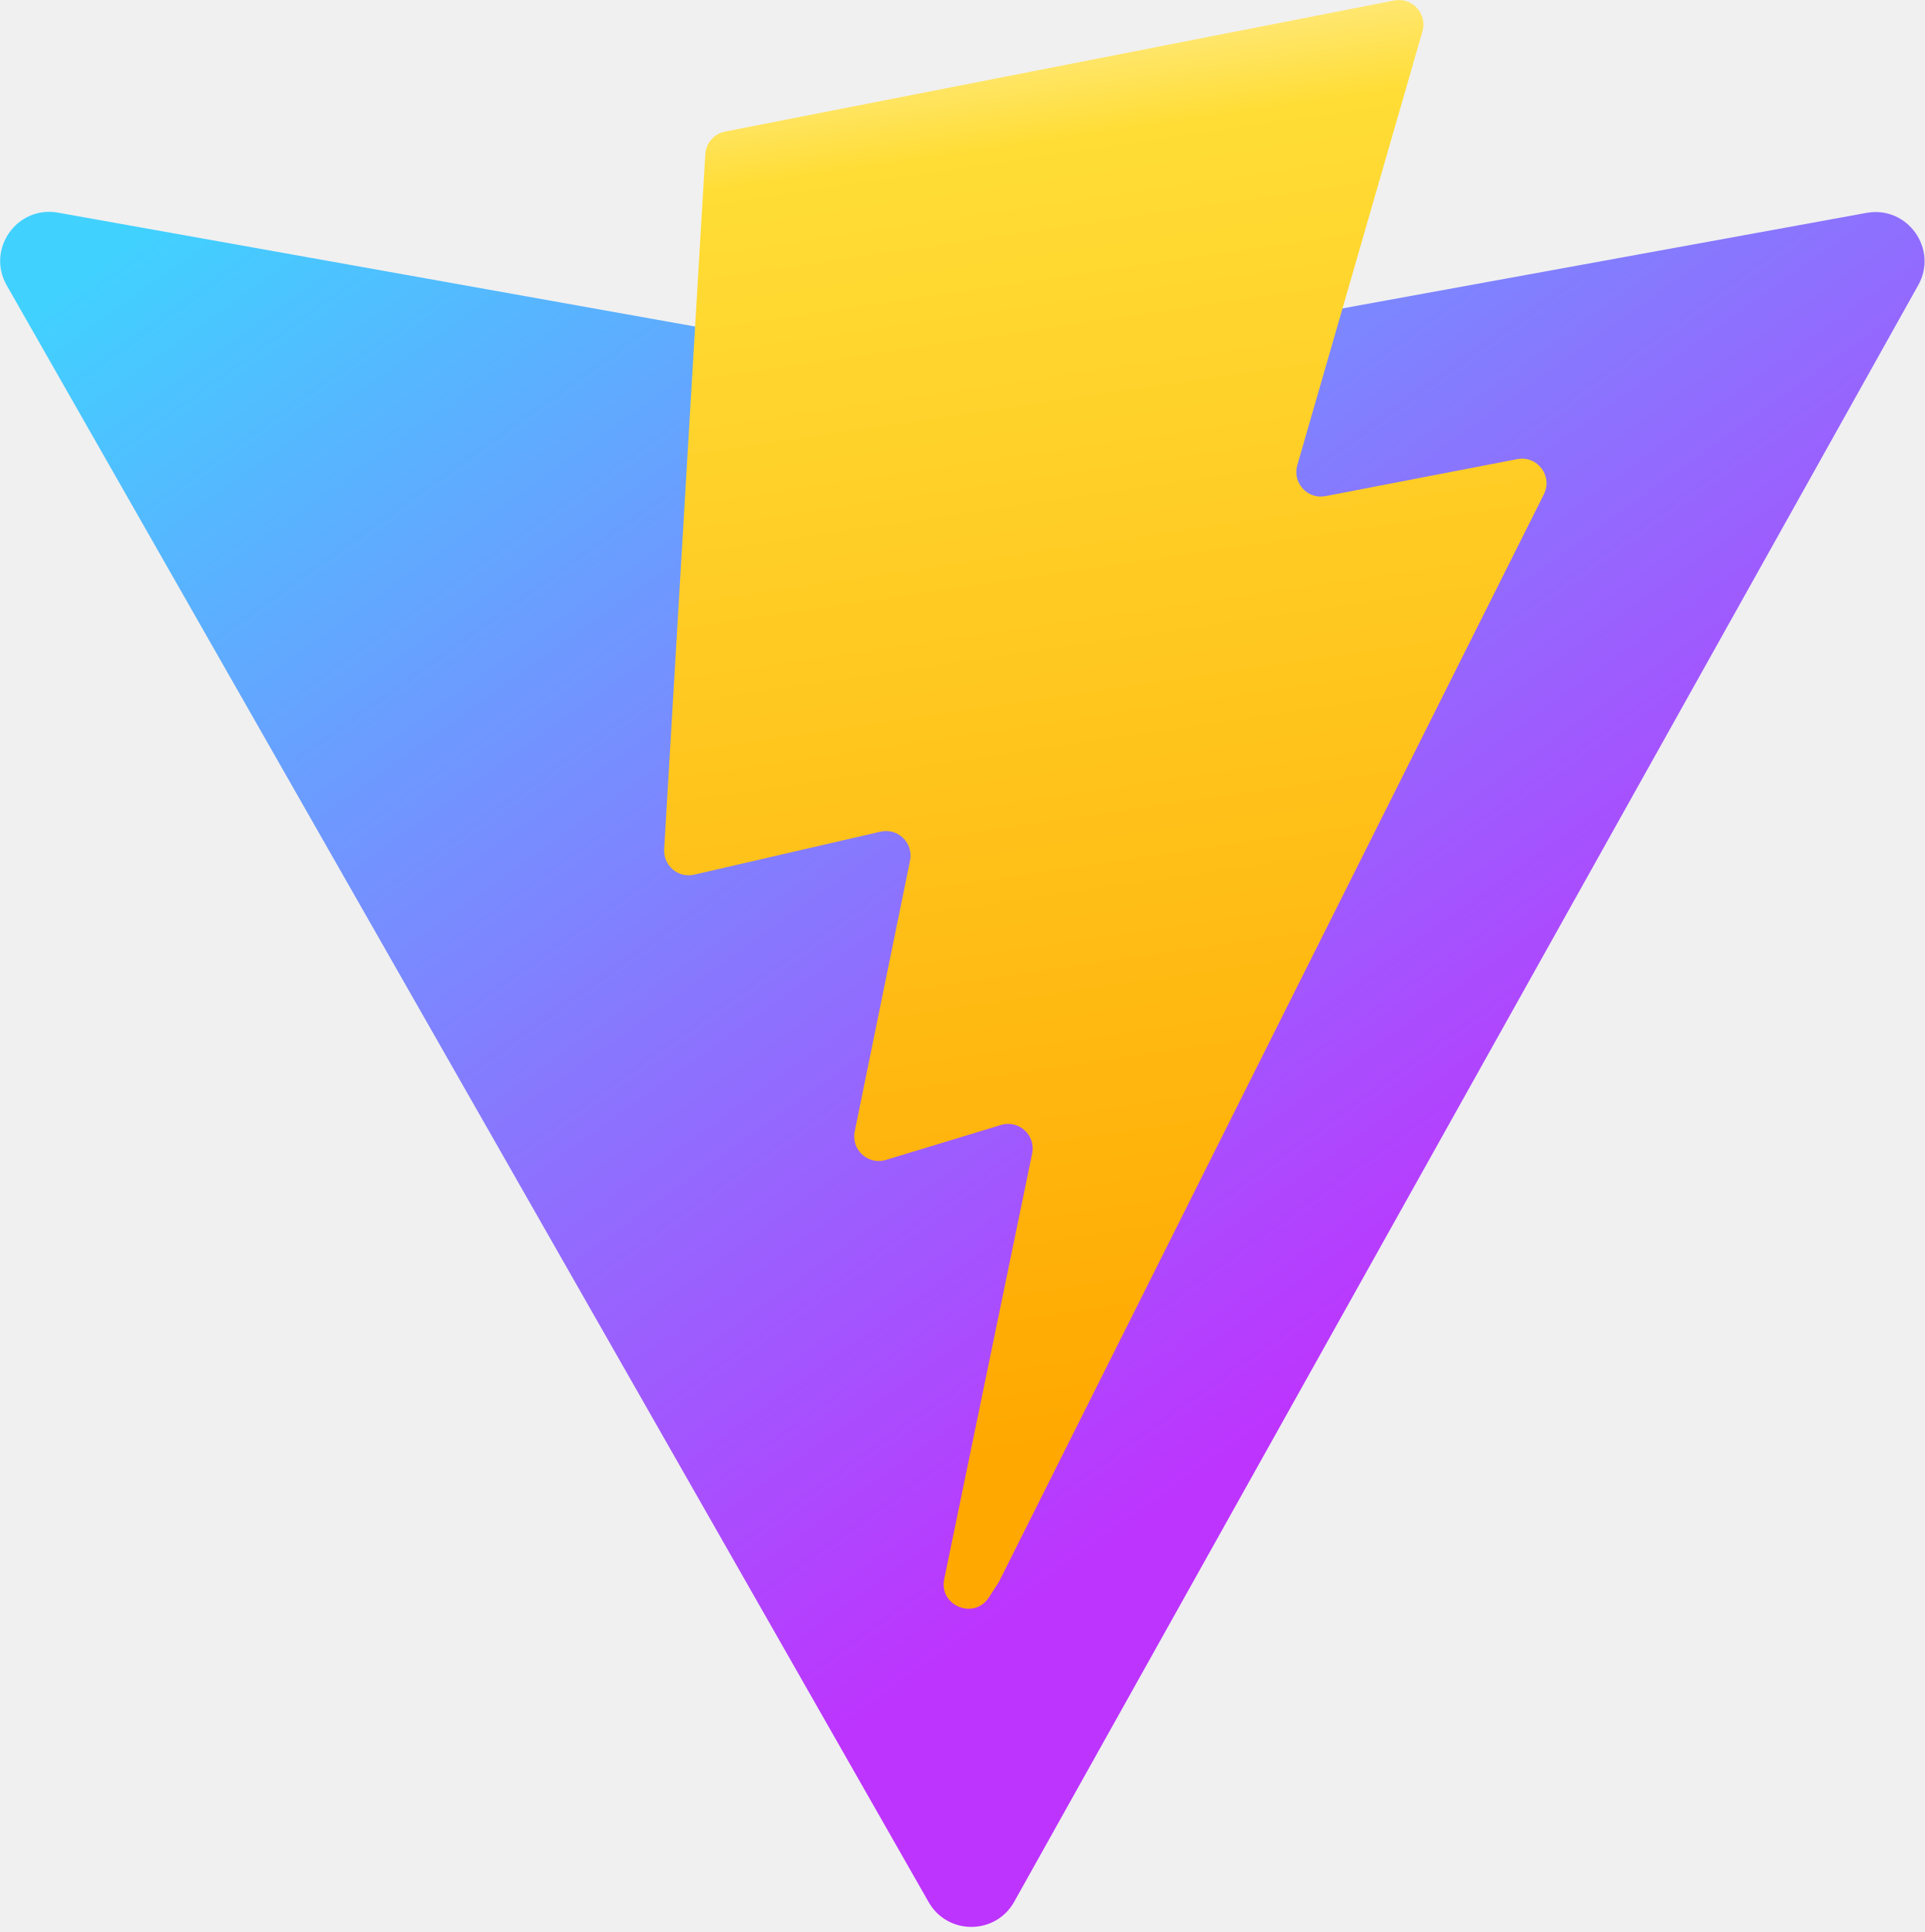
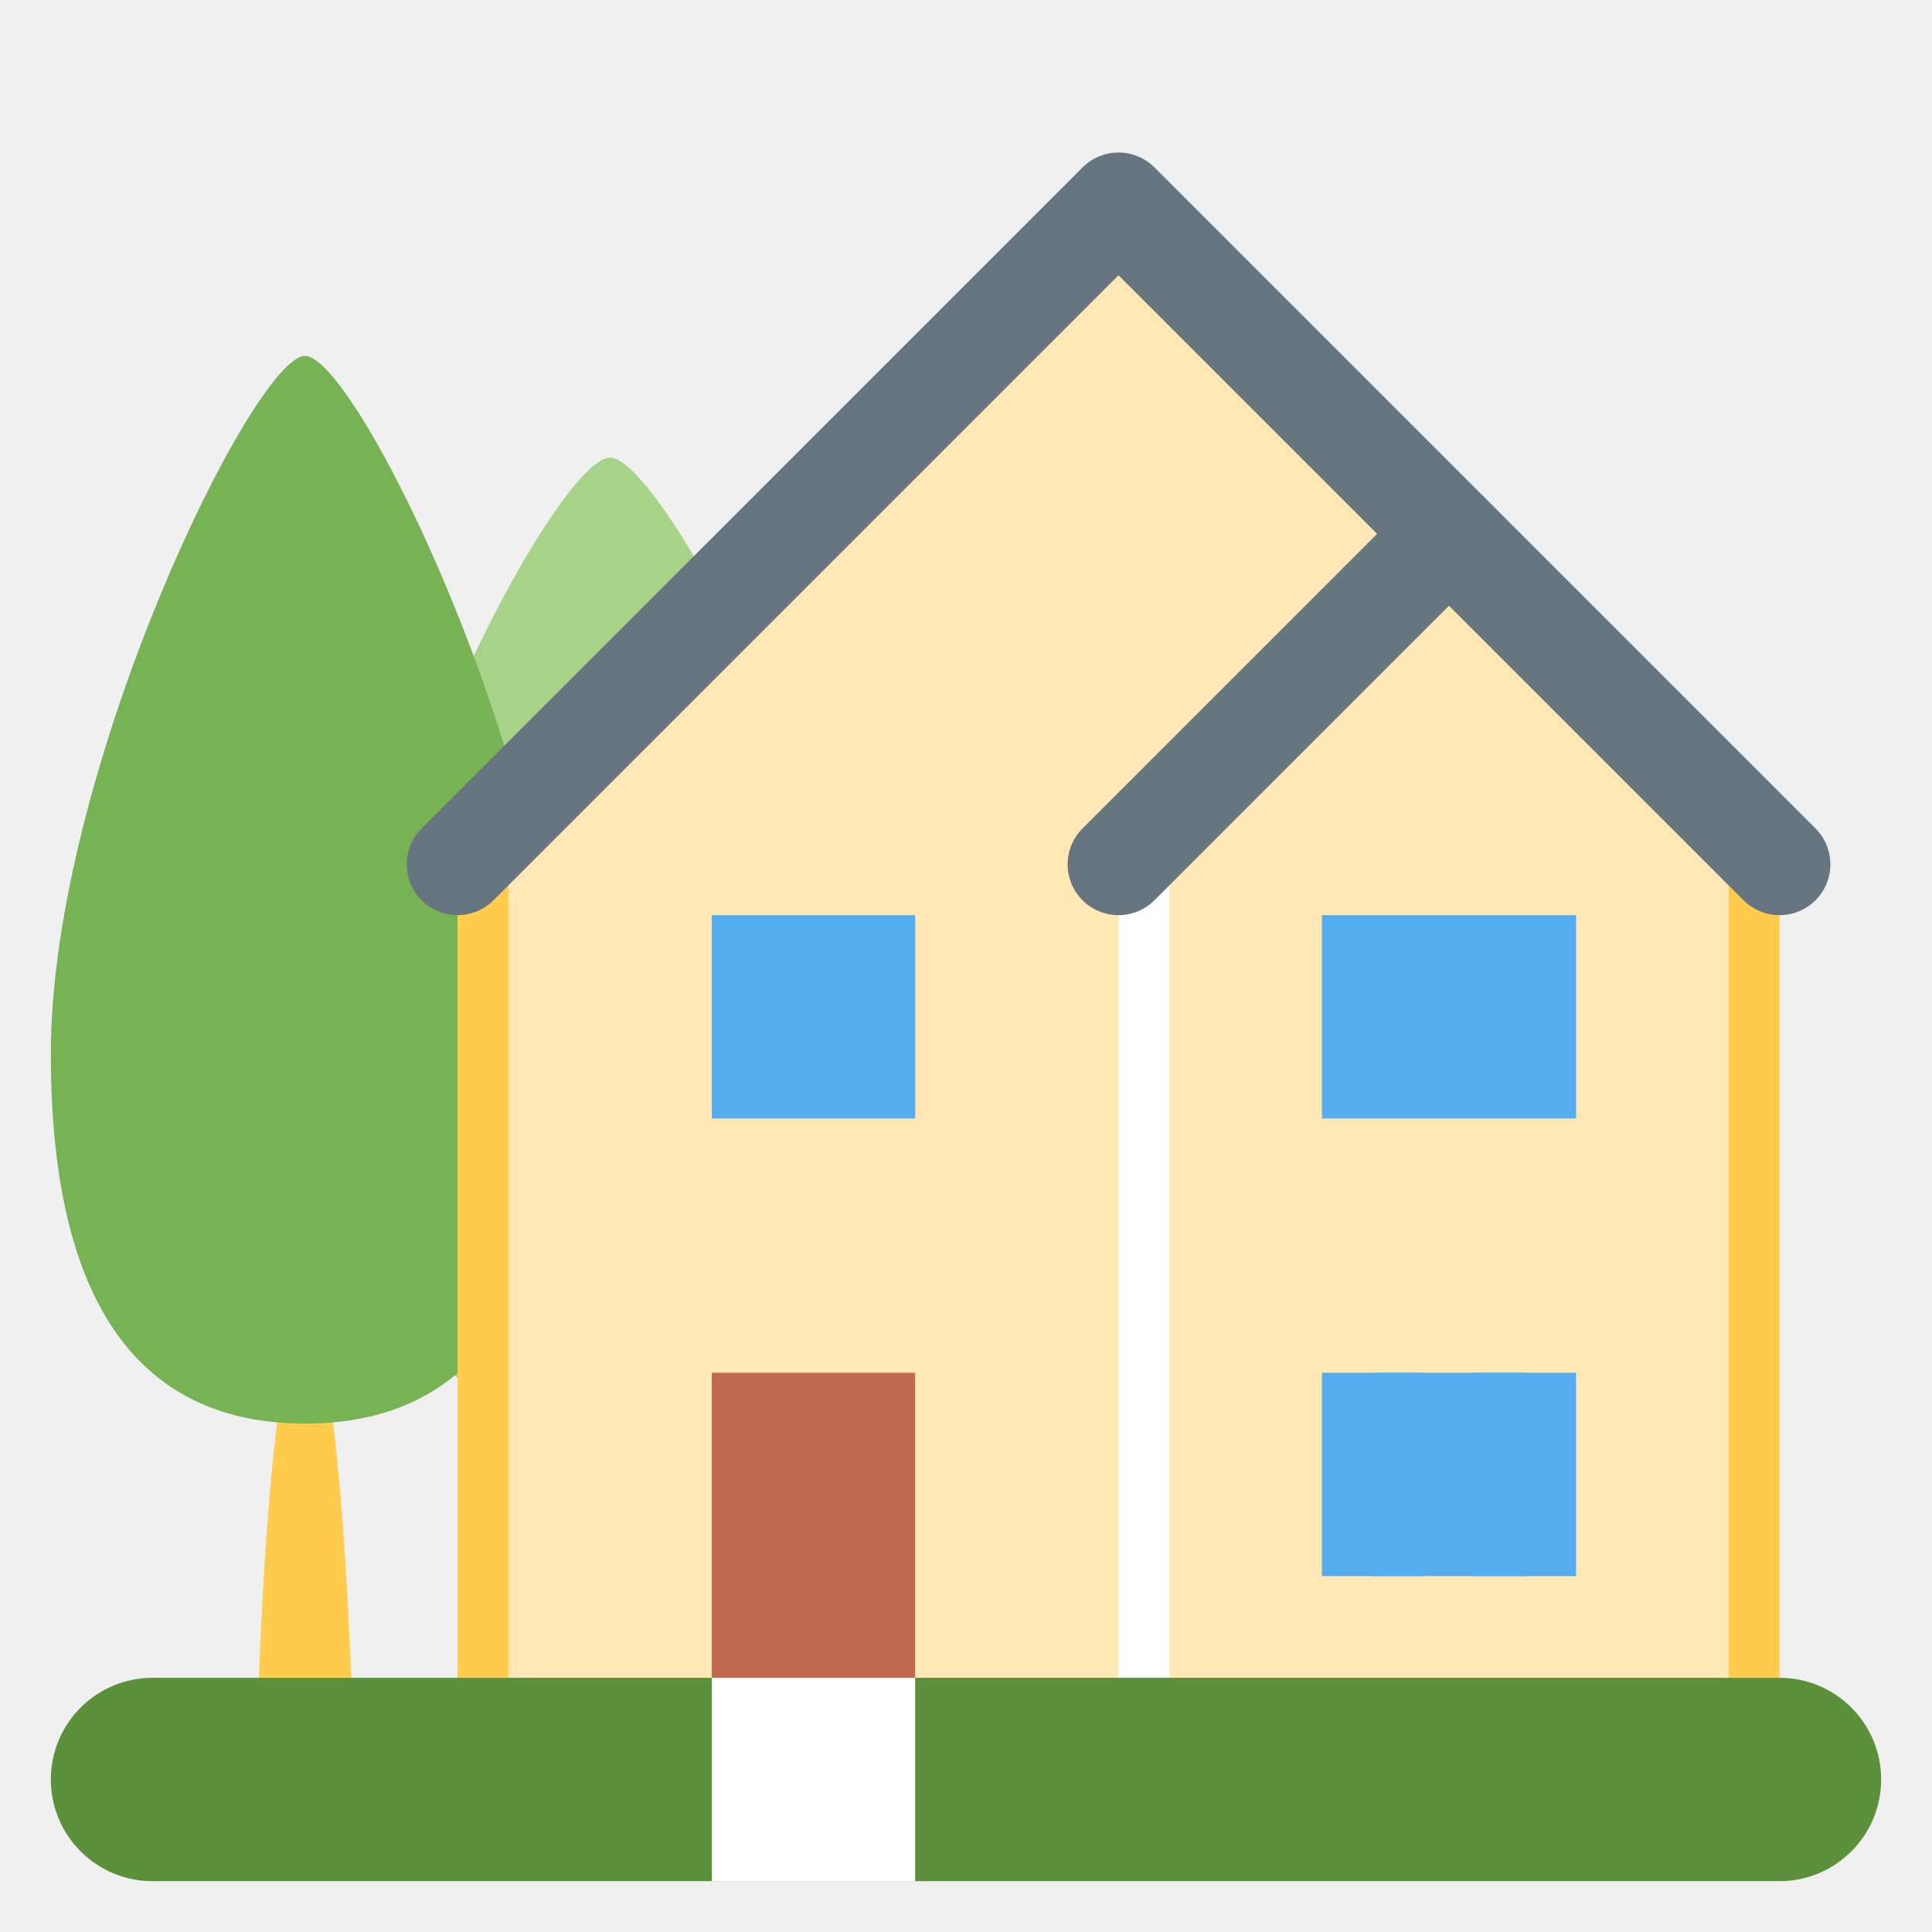
- <svg xmlns="http://www.w3.org/2000/svg" aria-hidden="true" role="img" class="iconify iconify--logos" width="31.88" height="32" preserveAspectRatio="xMidYMid meet" viewBox="0 0 256 257">
+ <svg xmlns="http://www.w3.org/2000/svg" viewBox="0 0 47.5 47.5" id="house">
  <defs>
-     <linearGradient id="IconifyId1813088fe1fbc01fb466" x1="-.828%" x2="57.636%" y1="7.652%" y2="78.411%">
-       <stop offset="0%" stop-color="#41D1FF" />
-       <stop offset="100%" stop-color="#BD34FE" />
-     </linearGradient>
-     <linearGradient id="IconifyId1813088fe1fbc01fb467" x1="43.376%" x2="50.316%" y1="2.242%" y2="89.03%">
-       <stop offset="0%" stop-color="#FFEA83" />
-       <stop offset="8.333%" stop-color="#FFDD35" />
-       <stop offset="100%" stop-color="#FFA800" />
-     </linearGradient>
+     <clipPath id="a">
+       <path d="M0 38h38V0H0v38Z" />
+     </clipPath>
  </defs>
-   <path fill="url(#IconifyId1813088fe1fbc01fb466)" d="M255.153 37.938L134.897 252.976c-2.483 4.44-8.862 4.466-11.382.048L.875 37.958c-2.746-4.814 1.371-10.646 6.827-9.67l120.385 21.517a6.537 6.537 0 0 0 2.322-.004l117.867-21.483c5.438-.991 9.574 4.796 6.877 9.62Z" />
-   <path fill="url(#IconifyId1813088fe1fbc01fb467)" d="M185.432.063L96.44 17.501a3.268 3.268 0 0 0-2.634 3.014l-5.474 92.456a3.268 3.268 0 0 0 3.997 3.378l24.777-5.718c2.318-.535 4.413 1.507 3.936 3.838l-7.361 36.047c-.495 2.426 1.782 4.5 4.151 3.78l15.304-4.649c2.372-.72 4.652 1.36 4.15 3.788l-11.698 56.621c-.732 3.542 3.979 5.473 5.943 2.437l1.313-2.028l72.516-144.72c1.215-2.423-.88-5.186-3.54-4.672l-25.505 4.922c-2.396.462-4.435-1.77-3.759-4.114l16.646-57.705c.677-2.35-1.37-4.583-3.769-4.113Z" />
+   <g clip-path="url(#a)" transform="matrix(1.25 0 0 -1.25 0 47.5)">
+     <path fill="#ffcc4d" d="M6.942 4c-.138 4.657-.507 8-.942 8-.435 0-.804-3.343-.942-8h1.884Z" />
+     <path fill="#a6d388" d="M17 16.577C17 11.532 14.762 10 12 10c-2.761 0-5 1.532-5 6.577C7 21.621 11 29 12 29s5-7.379 5-12.423" />
+     <path fill="#77b255" d="M11 17.269C11 11.695 8.762 10 6 10c-2.761 0-5 1.695-5 7.269C1 22.846 5 31 6 31s5-8.154 5-13.731" />
+     <path fill="#ffe8b6" d="m9 21 13 13 13-13V5H9v16Z" />
+     <path fill="#fff" d="M23 5h-1v16h1V5z" />
+     <path fill="#ffcc4d" d="M10 5H9v16h1V5zm24 0h1v16h-1V5z" />
+     <path fill="#66757f" d="M35 20a.997.997 0 0 0-.707.293L22 32.586 9.707 20.293a.999.999 0 1 0-1.414 1.414l13 13a.999.999 0 0 0 1.414 0l13-13A.999.999 0 0 0 35 20" />
+     <path fill="#66757f" d="M22 20a.999.999 0 0 0-.707 1.707l6.5 6.5a.999.999 0 1 0 1.414-1.414l-6.5-6.5A.997.997 0 0 0 22 20" />
+     <path fill="#c1694f" d="M18 5h-4v6h4V5z" />
+     <path fill="#55acee" d="M30 7h-3v4h3V7z" />
+     <path fill="#55acee" d="M26 7h2v4h-2V7zm5 0h-2v4h2V7zm-13 9h-4v4h4v-4zm13 0h-5v4h5v-4z" />
+     <path fill="#5c913b" d="M37 3a2 2 0 0 0-2-2H3a2 2 0 0 0 0 4h32a2 2 0 0 0 2-2" />
+     <path fill="#fff" d="M18 1h-4v4h4V1z" />
+   </g>
</svg>
